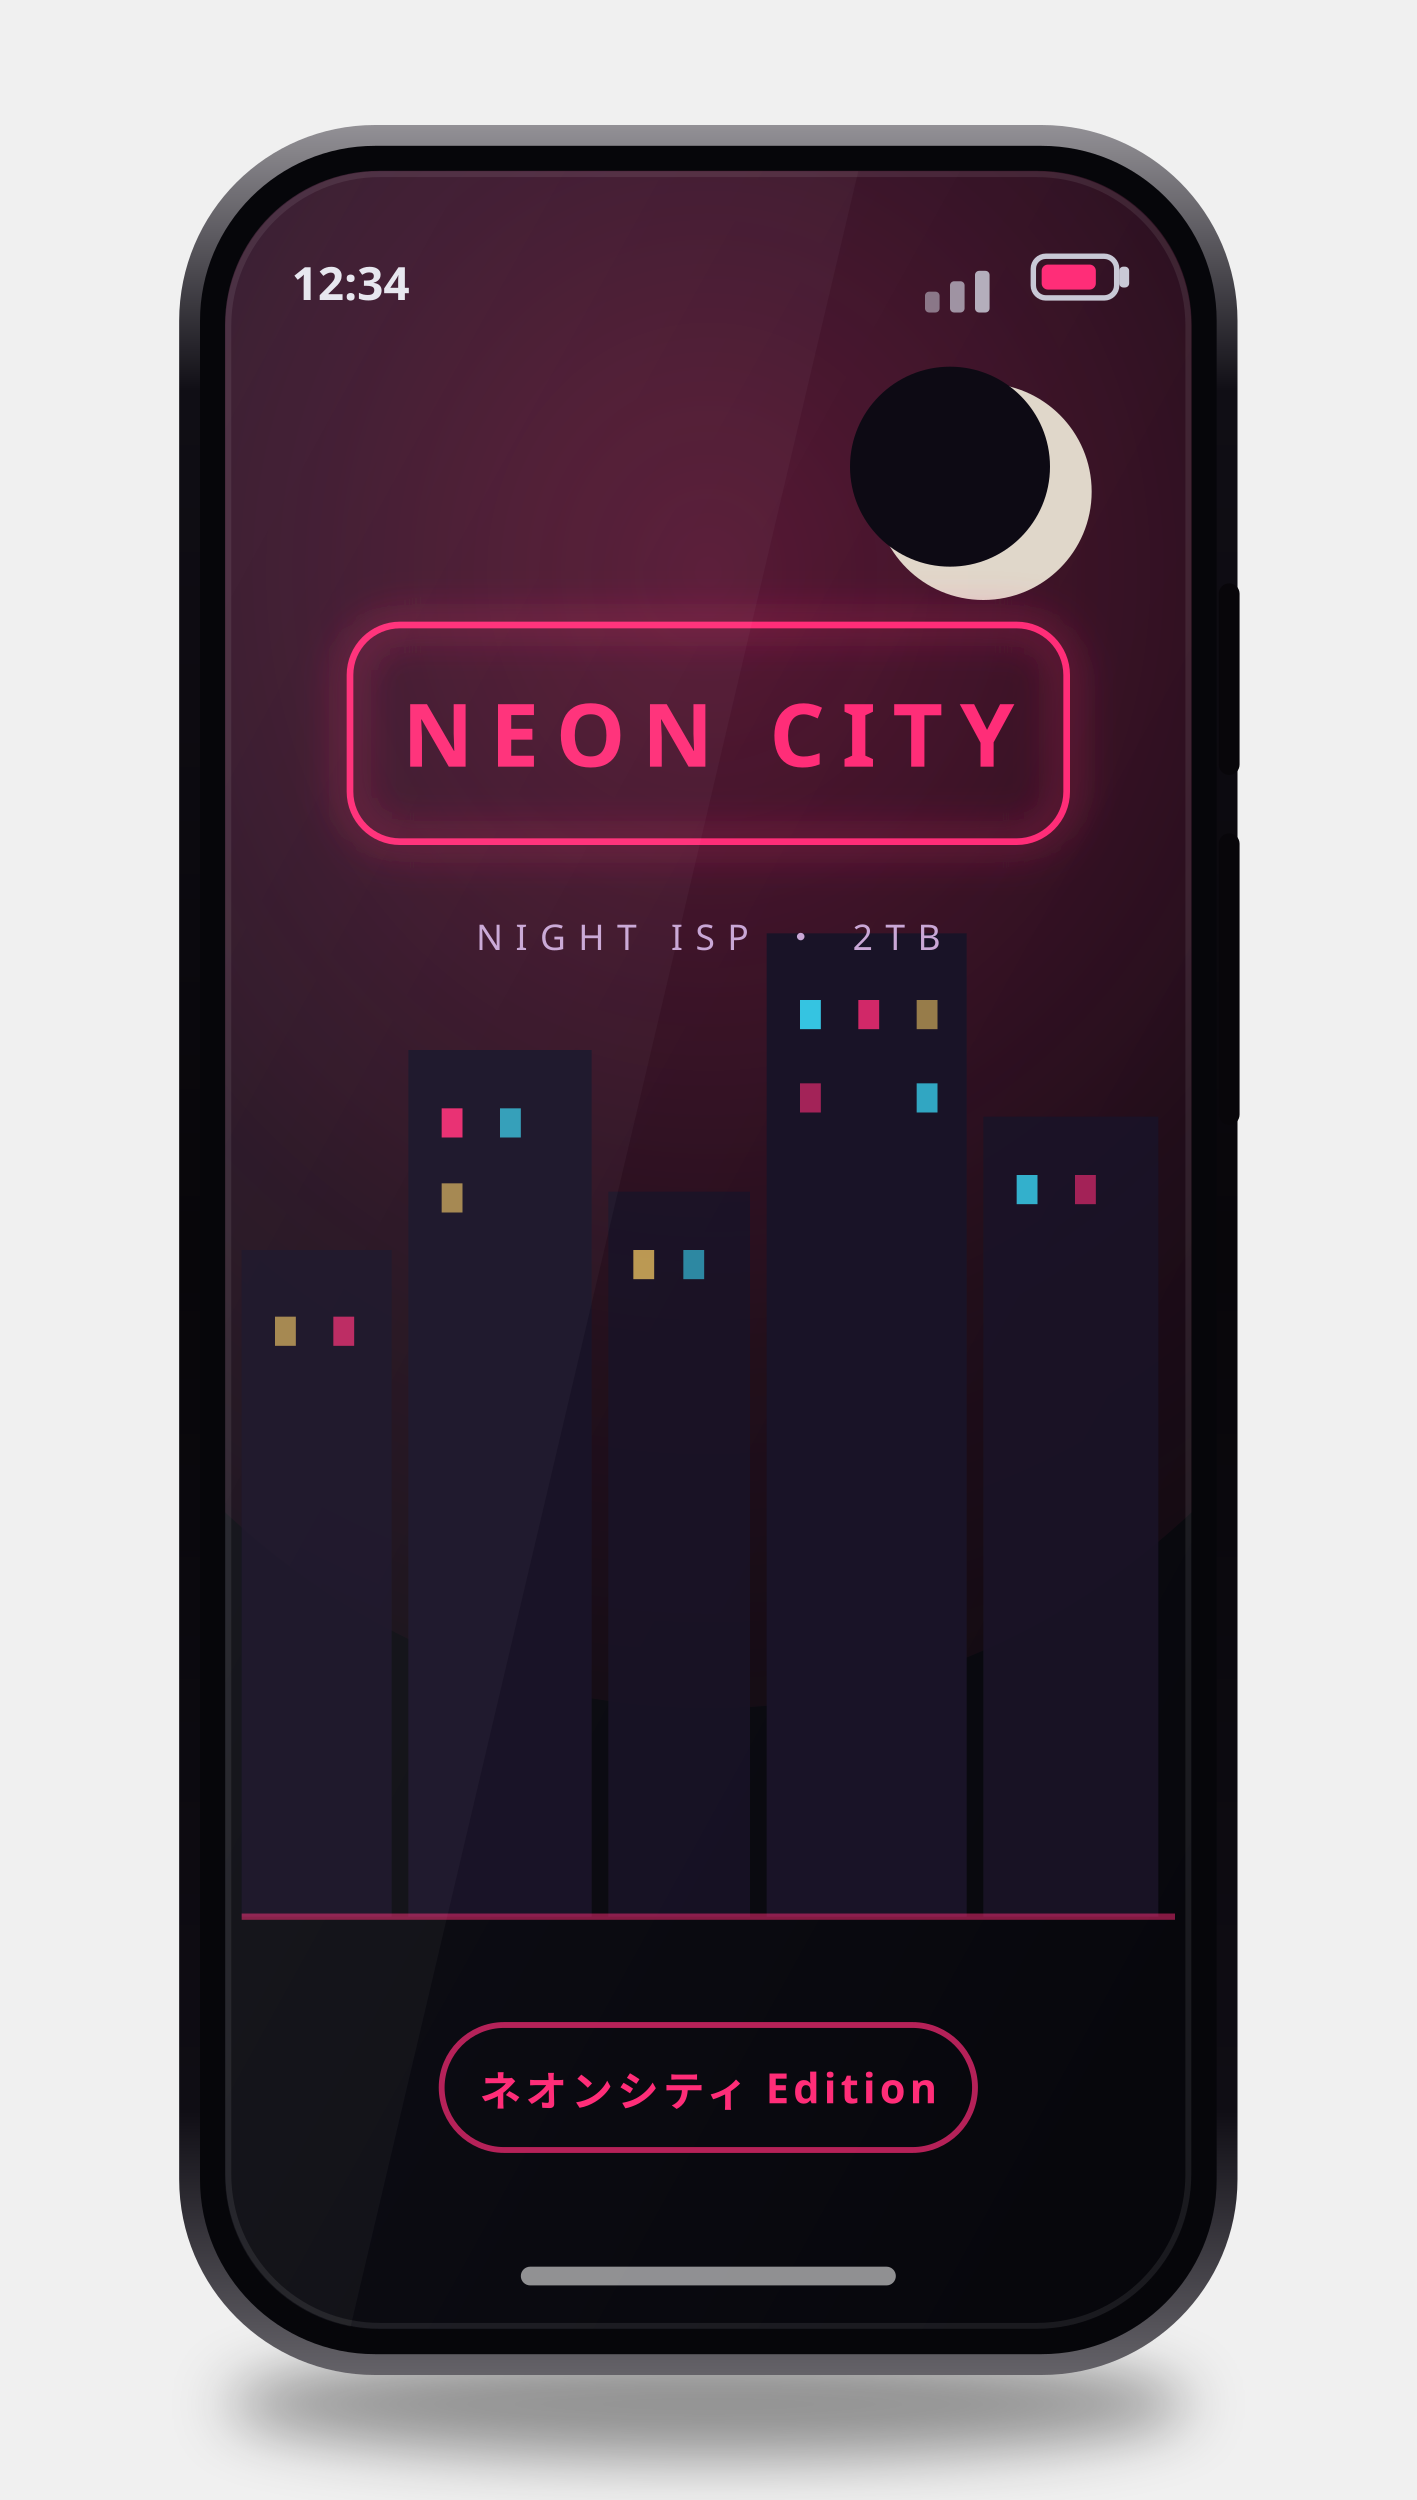
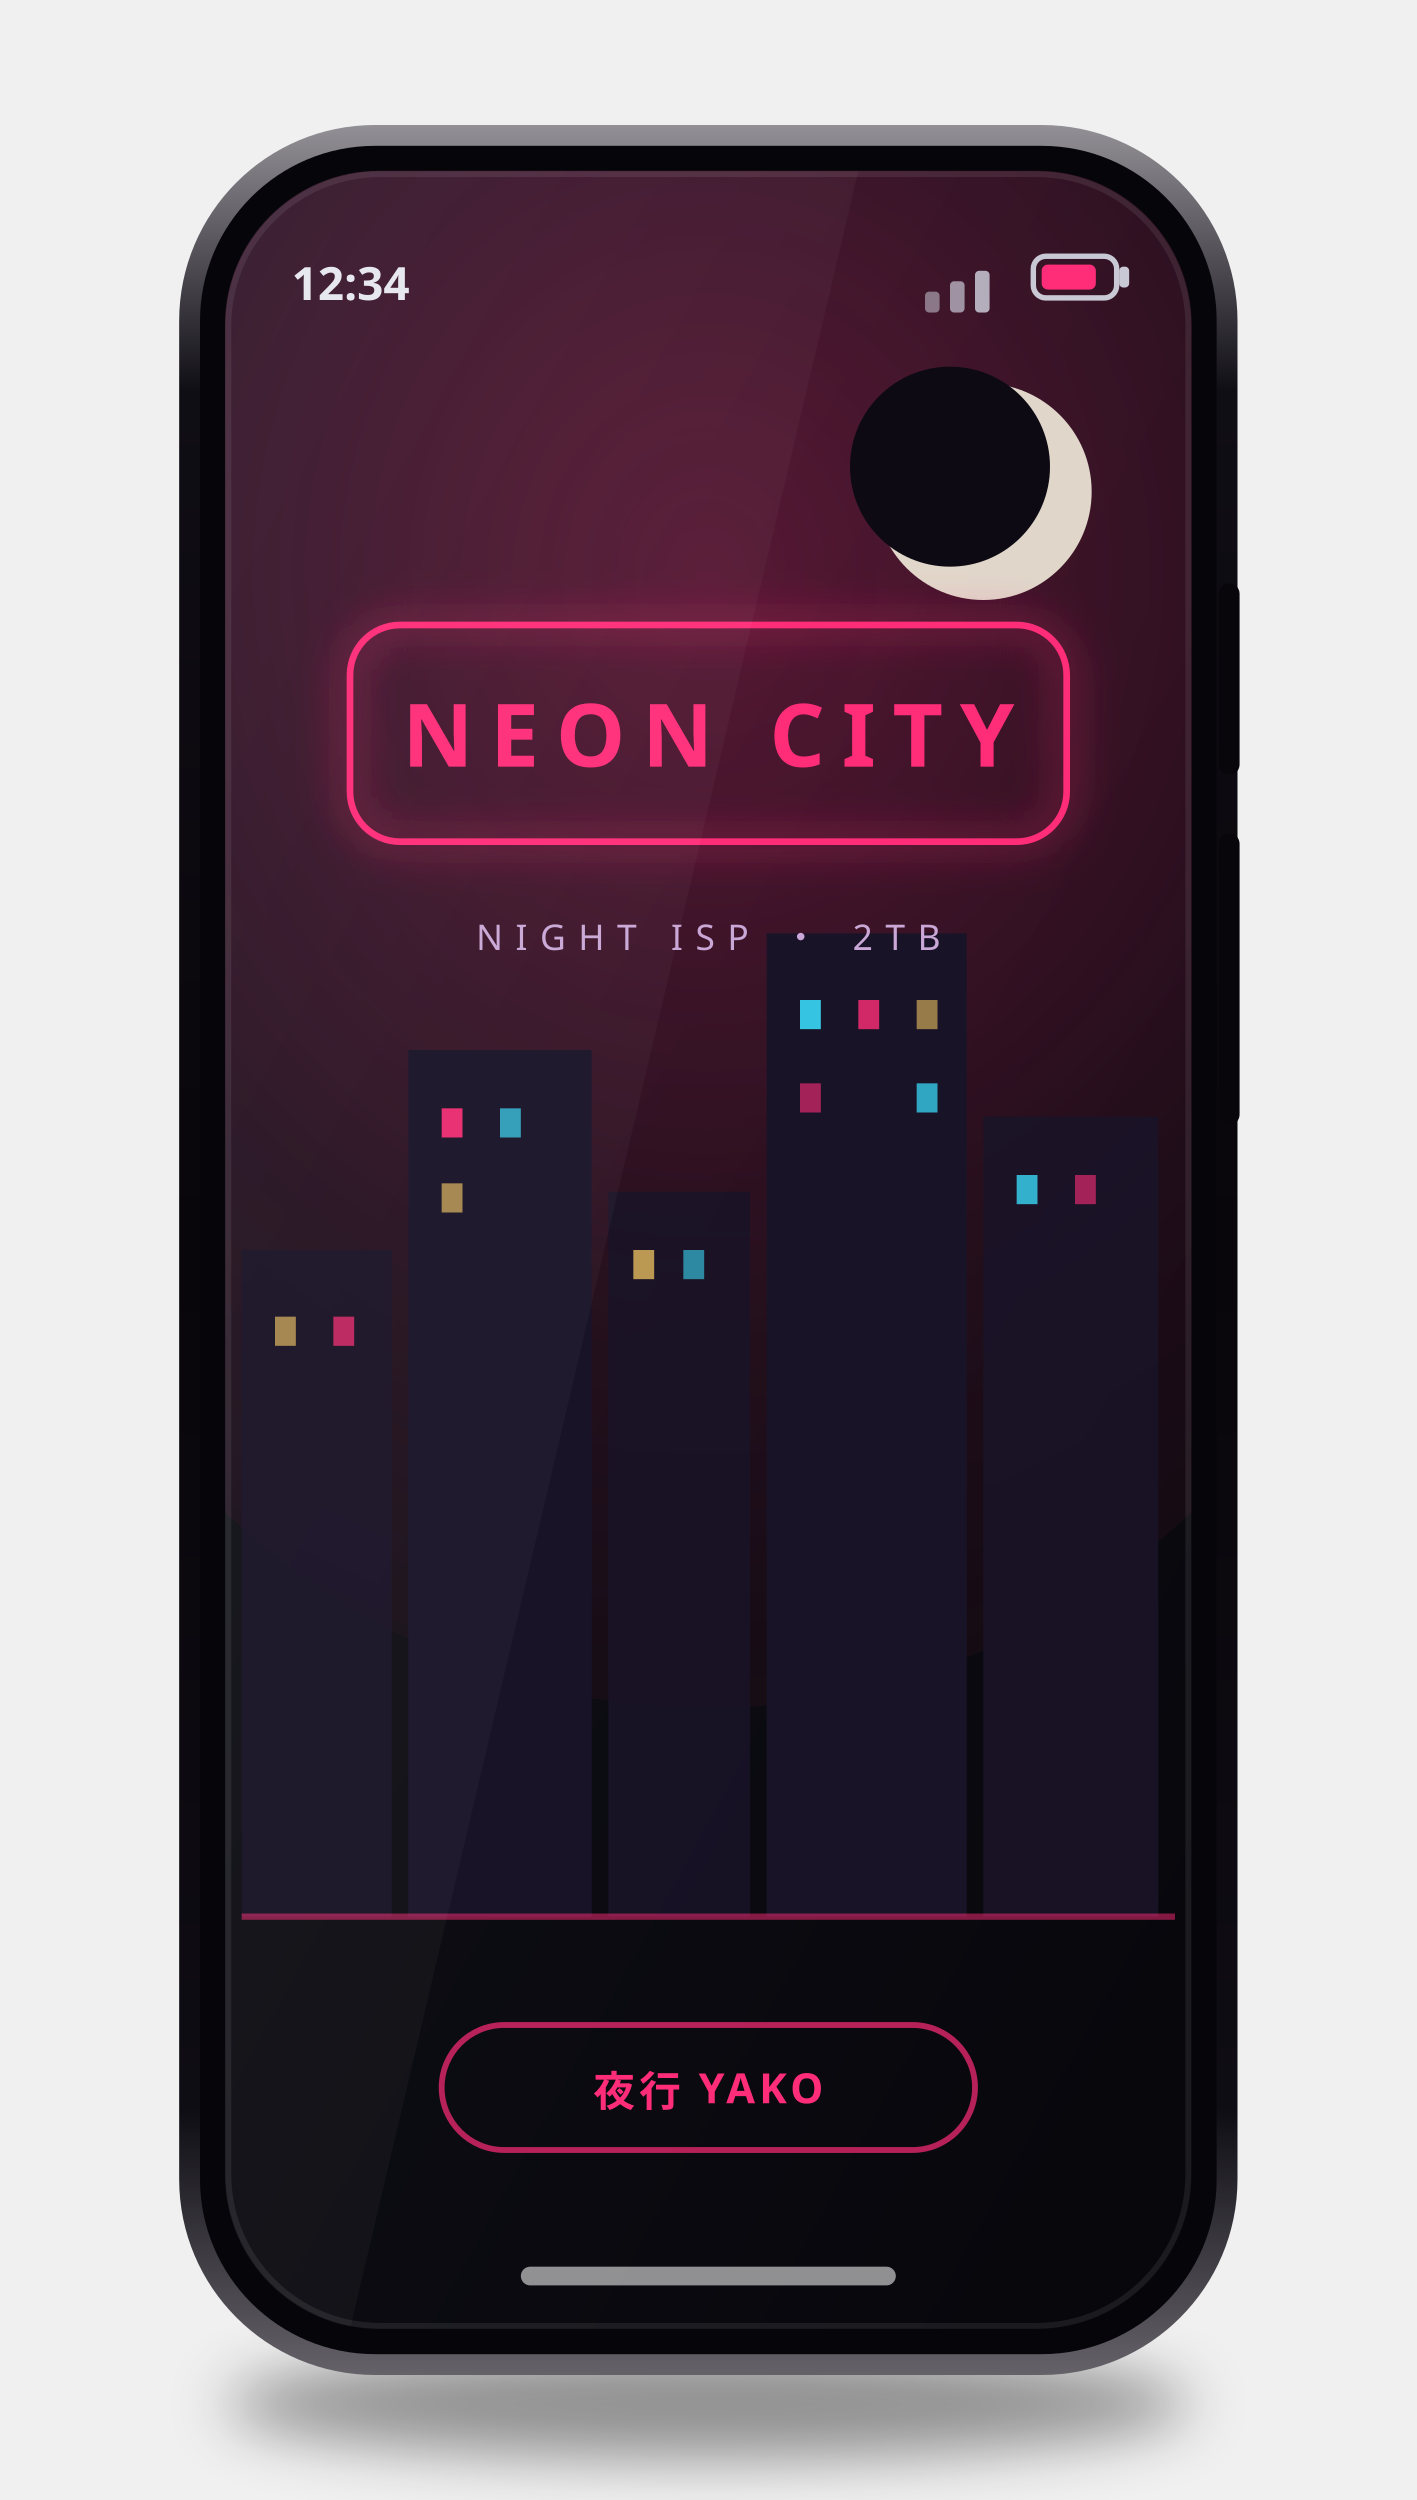
<svg xmlns="http://www.w3.org/2000/svg" viewBox="0 0 340 600" role="img" aria-label="SUZAKU × NTE 夜行 正面">
  <defs>
    <linearGradient id="framefyako" x1="0" y1="0" x2="0" y2="1">
      <stop offset="0" stop-color="#959398" />
      <stop offset="0.12" stop-color="#100e15" />
      <stop offset="0.5" stop-color="#08060a" />
      <stop offset="0.88" stop-color="#0f0d14" />
      <stop offset="1" stop-color="#66646a" />
    </linearGradient>
    <linearGradient id="scrfyako" x1="0" y1="0" x2="0.8" y2="1">
      <stop offset="0" stop-color="#171722" />
      <stop offset="0.5" stop-color="#0d0d14" />
      <stop offset="1" stop-color="#07070c" />
    </linearGradient>
    <radialGradient id="flarefyako" cx="0.5" cy="0.32" r="0.85">
      <stop offset="0" stop-color="#ff2d78" stop-opacity="0.3" />
      <stop offset="0.55" stop-color="#ff2d78" stop-opacity="0.09" />
      <stop offset="1" stop-color="#ff2d78" stop-opacity="0" />
    </radialGradient>
    <filter id="softfyako" x="-40%" y="-40%" width="180%" height="180%">
      <feGaussianBlur stdDeviation="7" />
    </filter>
    <filter id="fzf" x="-60%" y="-60%" width="220%" height="220%">
      <feGaussianBlur stdDeviation="5" />
    </filter>
    <clipPath id="clipfyako">
      <rect x="54" y="41" width="232" height="518" rx="37" />
    </clipPath>
  </defs>
  <ellipse cx="170" cy="577" rx="116" ry="13" fill="#000000" opacity="0.4" filter="url(#softfyako)" />
  <rect x="43" y="30" width="254" height="540" rx="47" fill="url(#framefyako)" />
  <rect x="48" y="35" width="244" height="530" rx="42" fill="#06060a" />
  <rect x="54" y="41" width="232" height="518" rx="37" fill="url(#scrfyako)" />
  <g clip-path="url(#clipfyako)">
    <ellipse cx="170" cy="210" rx="180" ry="200" fill="url(#flarefyako)" />
    <circle cx="236" cy="118" r="26" fill="#f2ecdc" opacity="0.9" />
    <circle cx="228" cy="112" r="24" fill="#0d0a14" />
    <rect x="58" y="300" width="36" height="160" fill="#191327" opacity="0.9" />
    <rect x="98" y="252" width="44" height="208" fill="#191327" opacity="1" />
    <rect x="146" y="286" width="34" height="174" fill="#191327" opacity="0.85" />
    <rect x="184" y="224" width="48" height="236" fill="#191327" opacity="1" />
    <rect x="236" y="268" width="42" height="192" fill="#191327" opacity="0.9" />
    <rect x="106" y="266" width="5" height="7" fill="#ff2d78" opacity="0.9" />
    <rect x="120" y="266" width="5" height="7" fill="#39d7f5" opacity="0.7" />
    <rect x="106" y="284" width="5" height="7" fill="#ffd166" opacity="0.6" />
    <rect x="192" y="240" width="5" height="7" fill="#39d7f5" opacity="0.9" />
    <rect x="206" y="240" width="5" height="7" fill="#ff2d78" opacity="0.8" />
    <rect x="220" y="240" width="5" height="7" fill="#ffd166" opacity="0.55" />
    <rect x="192" y="260" width="5" height="7" fill="#ff2d78" opacity="0.6" />
    <rect x="220" y="260" width="5" height="7" fill="#39d7f5" opacity="0.75" />
    <rect x="66" y="316" width="5" height="7" fill="#ffd166" opacity="0.6" />
    <rect x="80" y="316" width="5" height="7" fill="#ff2d78" opacity="0.7" />
    <rect x="244" y="282" width="5" height="7" fill="#39d7f5" opacity="0.8" />
    <rect x="258" y="282" width="5" height="7" fill="#ff2d78" opacity="0.6" />
    <rect x="152" y="300" width="5" height="7" fill="#ffd166" opacity="0.7" />
    <rect x="164" y="300" width="5" height="7" fill="#39d7f5" opacity="0.6" />
    <path d="M58 460 H282" stroke="#ff2d78" stroke-opacity="0.5" stroke-width="1.5" />
    <rect x="84" y="150" width="172" height="52" rx="12" fill="none" stroke="#ff2d78" stroke-width="2" filter="url(#fzf)" opacity="0.8" />
    <rect x="84" y="150" width="172" height="52" rx="12" fill="none" stroke="#ff2d78" stroke-width="1.6" />
    <text x="170" y="184" font-family="'Noto Sans JP',sans-serif" font-size="21" font-weight="900" fill="#ff2d78" text-anchor="middle" letter-spacing="4">NEON CITY</text>
    <text x="170" y="228" font-family="'Noto Sans JP',sans-serif" font-size="8.5" fill="#c9a7d6" text-anchor="middle" letter-spacing="3">NIGHT ISP ・ 2TB</text>
    <rect x="106" y="486" width="128" height="30" rx="15" fill="none" stroke="#ff2d78" stroke-opacity="0.7" stroke-width="1.4" />
-     <text x="170" y="505.5" font-family="'Noto Sans JP',sans-serif" font-size="10" font-weight="700" fill="#ff2d78" text-anchor="middle" letter-spacing="1">ネオンシティ Edition</text>
+     <text x="170" y="505.5" font-family="'Noto Sans JP',sans-serif" font-size="10" font-weight="700" fill="#ff2d78" text-anchor="middle" letter-spacing="1">夜行 YAKO</text>
    <text x="70" y="72" font-family="'Noto Sans JP',sans-serif" font-size="11" font-weight="700" fill="#e6e6ee">12:34</text>
    <rect x="222" y="70.0" width="3.5" height="5.0" rx="1" fill="#c9c9d6" opacity="0.55" />
    <rect x="228" y="67.5" width="3.5" height="7.5" rx="1" fill="#c9c9d6" opacity="0.7" />
    <rect x="234" y="65.0" width="3.5" height="10.0" rx="1" fill="#c9c9d6" opacity="0.85" />
    <rect x="248" y="61.5" width="20" height="10" rx="3" fill="none" stroke="#c9c9d6" stroke-width="1.3" />
    <rect x="250" y="63.5" width="13" height="6" rx="1.5" fill="#ff2d78" />
    <rect x="268.6" y="64" width="2.4" height="5" rx="1" fill="#c9c9d6" />
    <rect x="125" y="544" width="90" height="4.5" rx="2.25" fill="#ffffff" opacity="0.55" />
    <path d="M54 41 L206 41 L84 559 L54 559 Z" fill="#ffffff" opacity="0.035" />
  </g>
  <rect x="54.8" y="41.8" width="230.4" height="516.4" rx="36.4" fill="none" stroke="#ffffff" stroke-opacity="0.08" stroke-width="1.4" />
  <rect x="292.5" y="140" width="5" height="46" rx="2.5" fill="#08060a" />
  <rect x="292.5" y="200" width="5" height="70" rx="2.5" fill="#08060a" />
</svg>
